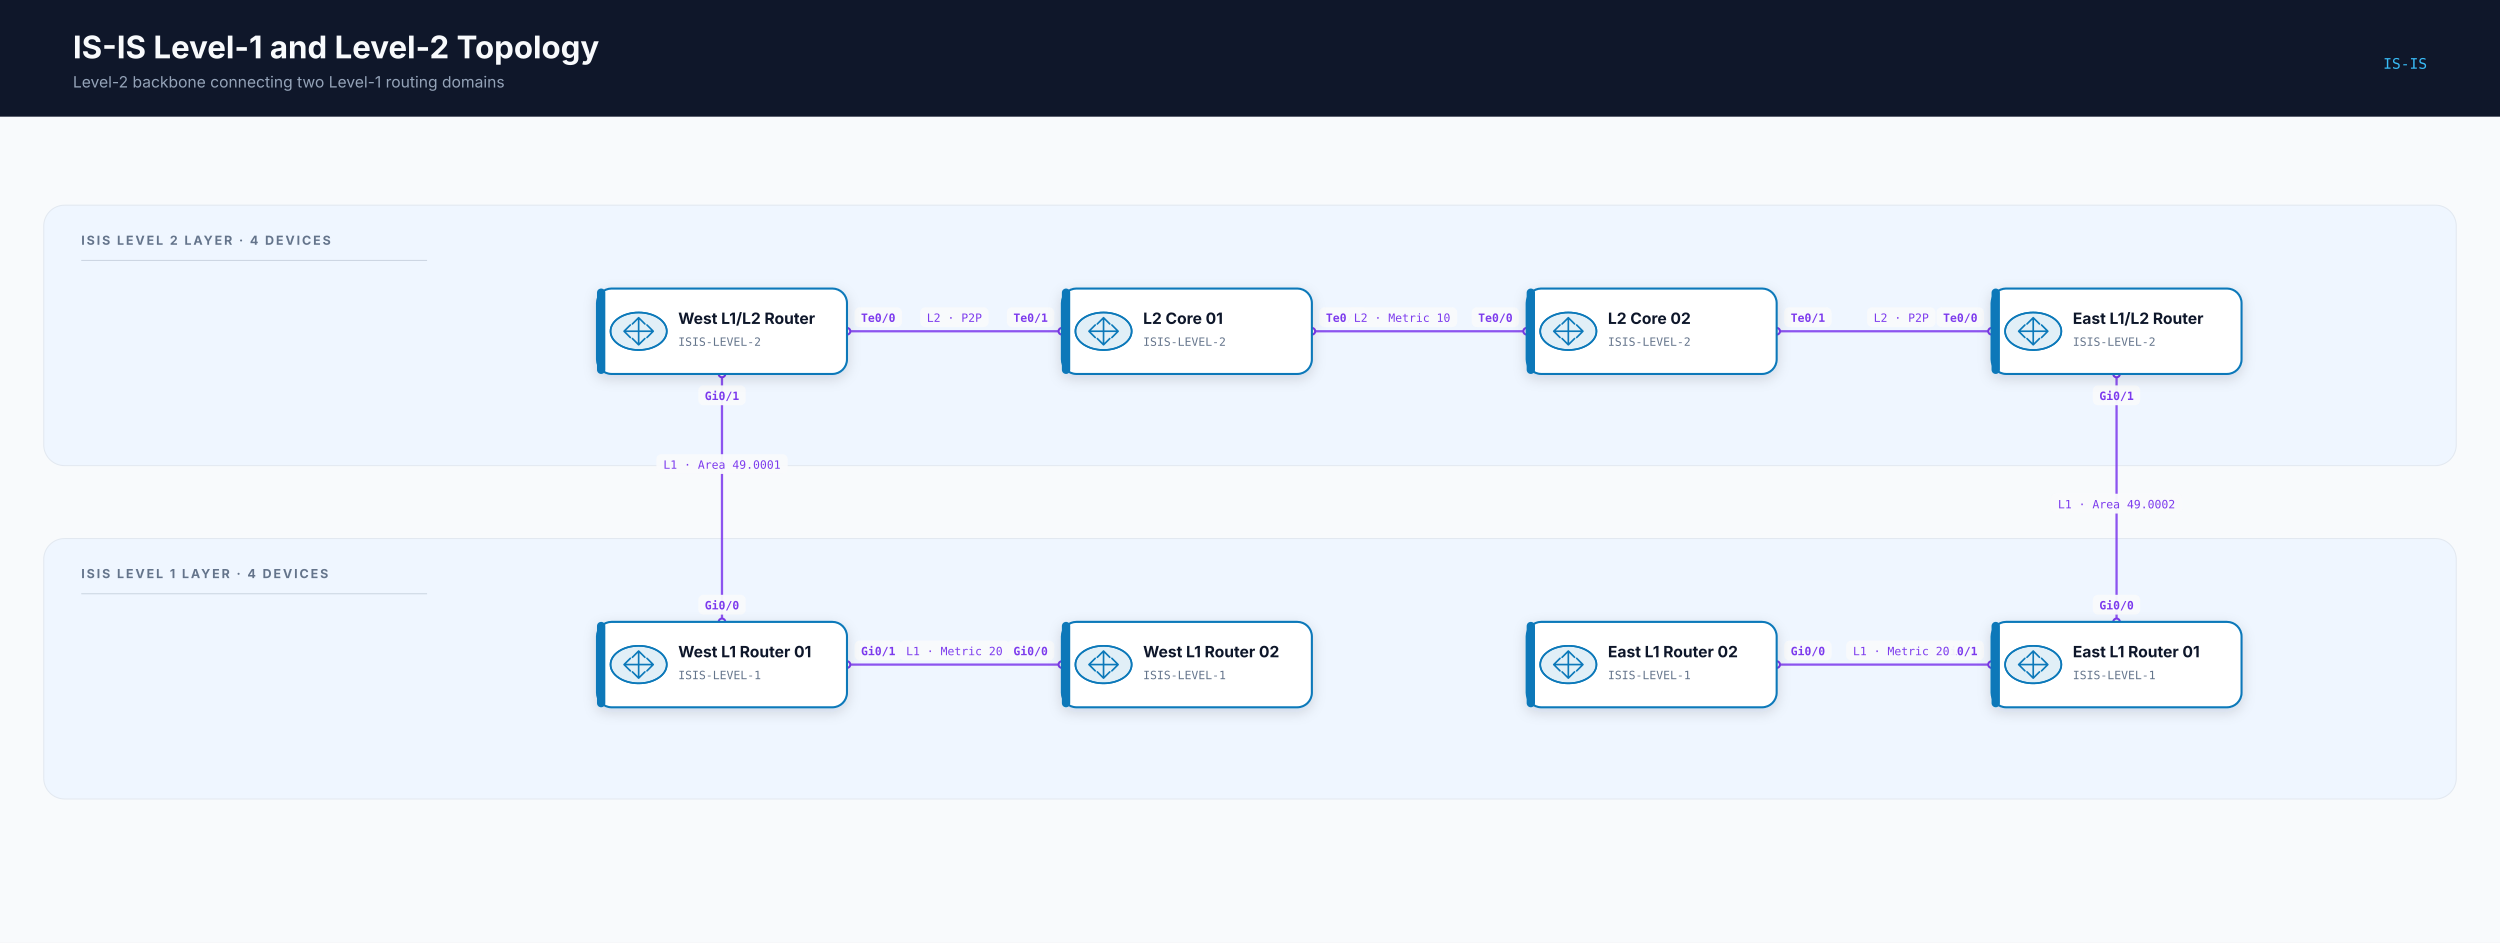
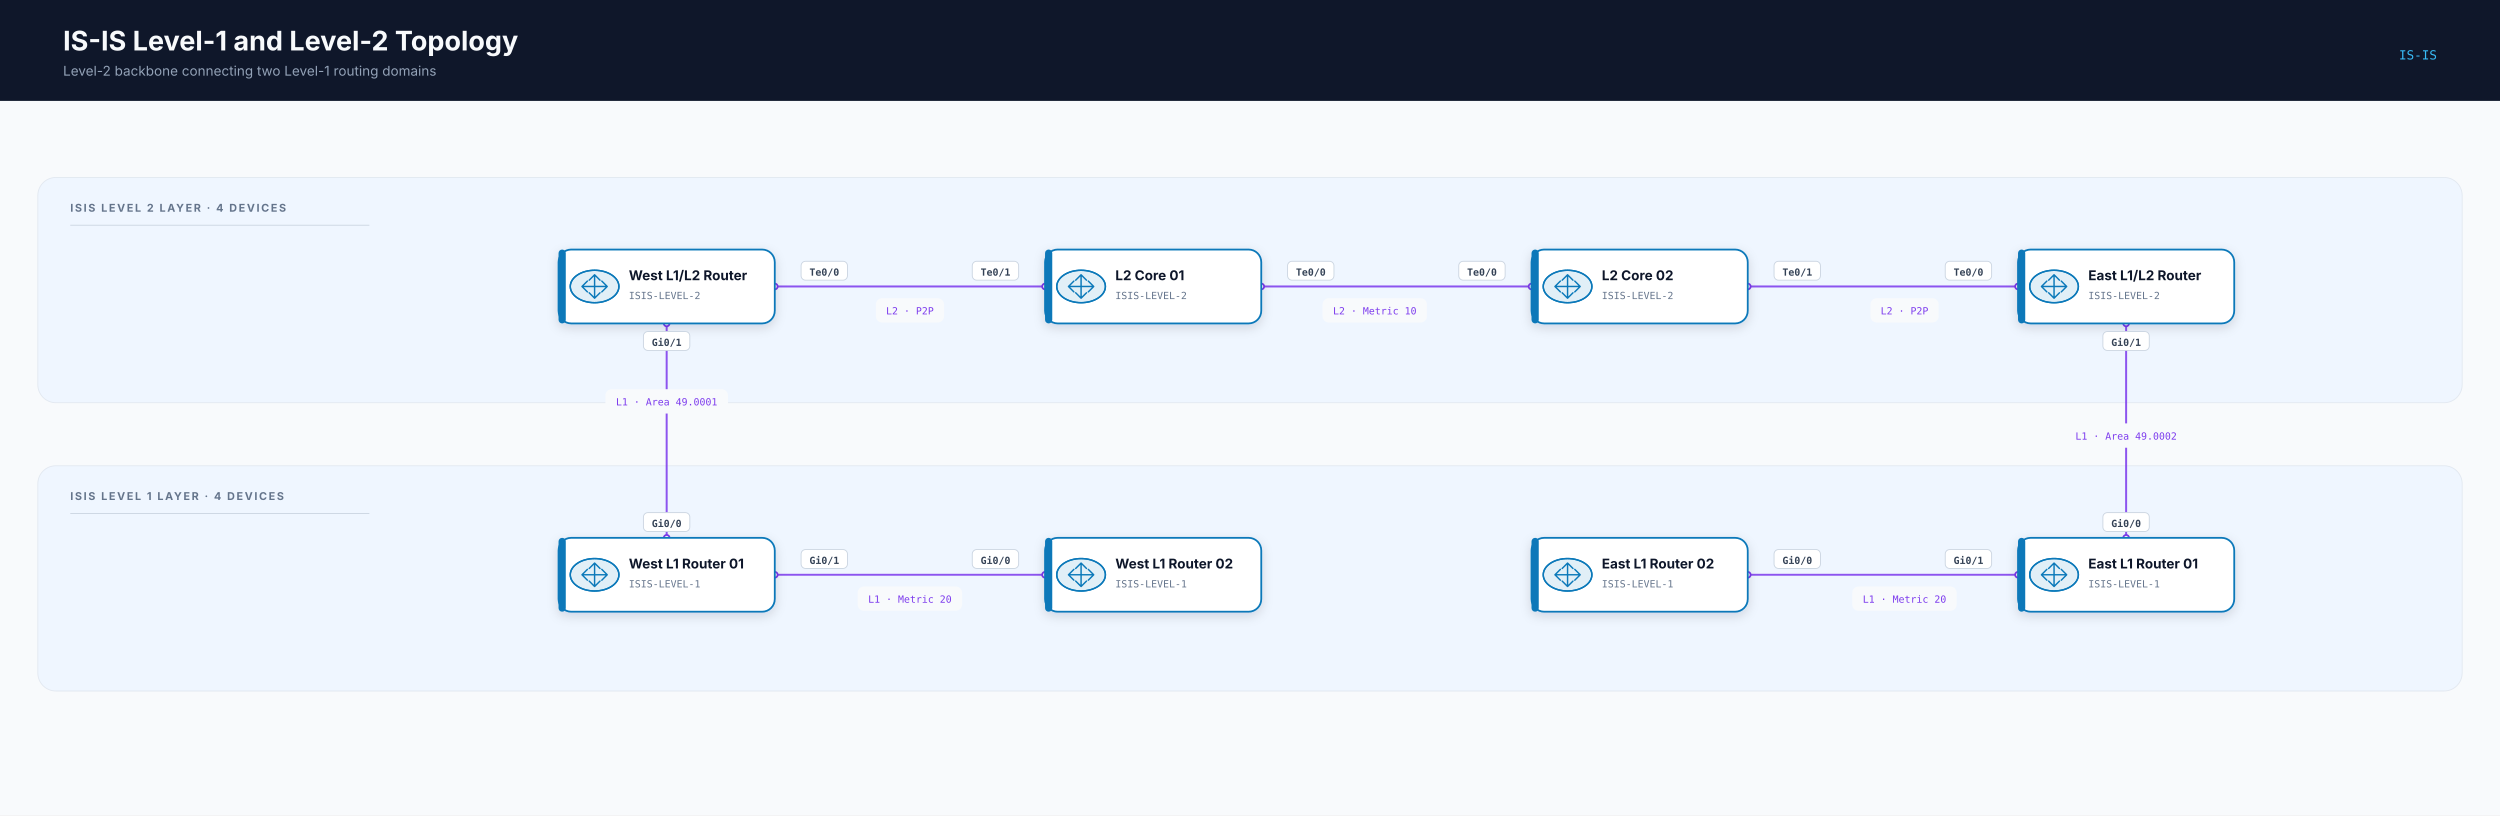
- <svg xmlns="http://www.w3.org/2000/svg" width="2400" height="905" viewBox="0 0 2400 905" role="img">
+ <svg xmlns="http://www.w3.org/2000/svg" class="theme-light" width="2775" height="905" viewBox="0 0 2775 905" role="img" shape-rendering="geometricPrecision">
  <defs>
    <filter id="shadow" x="-20%" y="-20%" width="140%" height="150%">
      <feDropShadow dx="0" dy="4" stdDeviation="6" flood-color="#0f172a" flood-opacity=".14" />
    </filter>
  </defs>
  <rect width="100%" height="100%" fill="#f8fafc" />
-   <rect x="0" y="0" width="2400" height="112" fill="#0f172a" />
+   <rect x="0" y="0" width="2775" height="112" fill="#0f172a" />
  <text x="70" y="56" fill="#f8fafc" font-family="Inter,Segoe UI,sans-serif" font-size="30" font-weight="700">IS-IS Level-1 and Level-2 Topology</text>
  <text x="70" y="84" fill="#94a3b8" font-family="Inter,Segoe UI,sans-serif" font-size="15">Level-2 backbone connecting two Level-1 routing domains</text>
-   <text x="2330" y="66" text-anchor="end" fill="#38bdf8" font-family="ui-monospace,SFMono-Regular,monospace" font-size="14">IS-IS</text>
-   <rect x="42" y="197.0" width="2316.0" height="250.0" rx="20" fill="#eff6ff" stroke="#e2e8f0" />
-   <rect x="42" y="517.0" width="2316.0" height="250.0" rx="20" fill="#eff6ff" stroke="#e2e8f0" />
+   <text x="2705" y="66" text-anchor="end" fill="#38bdf8" font-family="ui-monospace,SFMono-Regular,monospace" font-size="14">IS-IS</text>
+   <rect x="42" y="197.0" width="2691.0" height="250.0" rx="20" fill="#eff6ff" stroke="#e2e8f0" />
+   <rect x="42" y="517.0" width="2691.0" height="250.0" rx="20" fill="#eff6ff" stroke="#e2e8f0" />
  <g id="row-headings">
    <g class="row-heading row-heading-isis-level-2">
      <path d="M78 250.0 H410" stroke="#cbd5e1" stroke-width="1" />
      <text x="78" y="235.0" fill="#64748b" font-family="Inter,Segoe UI,sans-serif" font-size="12" font-weight="700" letter-spacing="1.8">ISIS LEVEL 2 LAYER · 4 DEVICES</text>
    </g>
    <g class="row-heading row-heading-isis-level-1">
      <path d="M78 570.0 H410" stroke="#cbd5e1" stroke-width="1" />
      <text x="78" y="555.0" fill="#64748b" font-family="Inter,Segoe UI,sans-serif" font-size="12" font-weight="700" letter-spacing="1.8">ISIS LEVEL 1 LAYER · 4 DEVICES</text>
    </g>
  </g>
  <g id="links">
-     <path id="link-1" d="M 1259.4 318.0 H 1304.8 L 1420.2 318.0 H 1465.6" fill="none" stroke="#7c3aed" stroke-width="2.2" stroke-linecap="round" stroke-linejoin="round" opacity=".86" />
-     <circle cx="1259.4" cy="318.0" r="3.2" fill="#ffffff" stroke="#7c3aed" stroke-width="2" />
-     <circle cx="1465.6" cy="318.0" r="3.2" fill="#ffffff" stroke="#7c3aed" stroke-width="2" />
-     <rect x="1266.6" y="295.0" width="45.5" height="19" rx="5" fill="#f8fafc" fill-opacity=".96" />
-     <text x="1289.4" y="309.0" text-anchor="middle" fill="#7c3aed" font-family="ui-monospace,SFMono-Regular,monospace" font-size="11" font-weight="650">Te0/0</text>
-     <rect x="1412.8" y="295.0" width="45.5" height="19" rx="5" fill="#f8fafc" fill-opacity=".96" />
-     <text x="1435.6" y="309.0" text-anchor="middle" fill="#7c3aed" font-family="ui-monospace,SFMono-Regular,monospace" font-size="11" font-weight="650">Te0/0</text>
-     <rect x="1293.0" y="295.0" width="105.9" height="19" rx="5" fill="#f8fafc" fill-opacity=".96" />
-     <text x="1346.0" y="309.0" text-anchor="middle" fill="#7c3aed" font-family="ui-monospace,SFMono-Regular,monospace" font-size="11" font-weight="500">L2 · Metric 10</text>
-     <path id="link-2" d="M 1019.4 318.0 H 974.0 L 858.5 318.0 H 813.1" fill="none" stroke="#7c3aed" stroke-width="2.2" stroke-linecap="round" stroke-linejoin="round" opacity=".86" />
-     <circle cx="1019.4" cy="318.0" r="3.2" fill="#ffffff" stroke="#7c3aed" stroke-width="2" />
-     <circle cx="813.1" cy="318.0" r="3.2" fill="#ffffff" stroke="#7c3aed" stroke-width="2" />
-     <rect x="966.6" y="295.0" width="45.5" height="19" rx="5" fill="#f8fafc" fill-opacity=".96" />
-     <text x="989.4" y="309.0" text-anchor="middle" fill="#7c3aed" font-family="ui-monospace,SFMono-Regular,monospace" font-size="11" font-weight="650">Te0/1</text>
-     <rect x="820.4" y="295.0" width="45.5" height="19" rx="5" fill="#f8fafc" fill-opacity=".96" />
-     <text x="843.1" y="309.0" text-anchor="middle" fill="#7c3aed" font-family="ui-monospace,SFMono-Regular,monospace" font-size="11" font-weight="650">Te0/0</text>
-     <rect x="883.4" y="295.0" width="65.7" height="19" rx="5" fill="#f8fafc" fill-opacity=".96" />
-     <text x="916.2" y="309.0" text-anchor="middle" fill="#7c3aed" font-family="ui-monospace,SFMono-Regular,monospace" font-size="11" font-weight="500">L2 · P2P</text>
-     <path id="link-3" d="M 1705.6 318.0 H 1751.0 L 1866.5 318.0 H 1911.9" fill="none" stroke="#7c3aed" stroke-width="2.2" stroke-linecap="round" stroke-linejoin="round" opacity=".86" />
-     <circle cx="1705.6" cy="318.0" r="3.2" fill="#ffffff" stroke="#7c3aed" stroke-width="2" />
-     <circle cx="1911.9" cy="318.0" r="3.2" fill="#ffffff" stroke="#7c3aed" stroke-width="2" />
-     <rect x="1712.8" y="295.0" width="45.5" height="19" rx="5" fill="#f8fafc" fill-opacity=".96" />
-     <text x="1735.6" y="309.0" text-anchor="middle" fill="#7c3aed" font-family="ui-monospace,SFMono-Regular,monospace" font-size="11" font-weight="650">Te0/1</text>
-     <rect x="1859.1" y="295.0" width="45.5" height="19" rx="5" fill="#f8fafc" fill-opacity=".96" />
-     <text x="1881.9" y="309.0" text-anchor="middle" fill="#7c3aed" font-family="ui-monospace,SFMono-Regular,monospace" font-size="11" font-weight="650">Te0/0</text>
-     <rect x="1792.4" y="295.0" width="65.7" height="19" rx="5" fill="#f8fafc" fill-opacity=".96" />
-     <text x="1825.2" y="309.0" text-anchor="middle" fill="#7c3aed" font-family="ui-monospace,SFMono-Regular,monospace" font-size="11" font-weight="500">L2 · P2P</text>
-     <path id="link-4" d="M 693.1 359.0 V 411.4 L 693.1 544.6 V 597.0" fill="none" stroke="#7c3aed" stroke-width="2.2" stroke-linecap="round" stroke-linejoin="round" opacity=".86" />
-     <circle cx="693.1" cy="359.0" r="3.2" fill="#ffffff" stroke="#7c3aed" stroke-width="2" />
-     <circle cx="693.1" cy="597.0" r="3.2" fill="#ffffff" stroke="#7c3aed" stroke-width="2" />
-     <rect x="670.4" y="370.0" width="45.5" height="19" rx="5" fill="#f8fafc" fill-opacity=".96" />
-     <text x="693.1" y="384.0" text-anchor="middle" fill="#7c3aed" font-family="ui-monospace,SFMono-Regular,monospace" font-size="11" font-weight="650">Gi0/1</text>
-     <rect x="670.4" y="571.0" width="45.5" height="19" rx="5" fill="#f8fafc" fill-opacity=".96" />
-     <text x="693.1" y="585.0" text-anchor="middle" fill="#7c3aed" font-family="ui-monospace,SFMono-Regular,monospace" font-size="11" font-weight="650">Gi0/0</text>
-     <rect x="630.1" y="436.0" width="126.1" height="19" rx="5" fill="#f8fafc" fill-opacity=".96" />
-     <text x="693.1" y="450.0" text-anchor="middle" fill="#7c3aed" font-family="ui-monospace,SFMono-Regular,monospace" font-size="11" font-weight="500">L1 · Area 49.0001</text>
-     <path id="link-5" d="M 813.1 638.0 H 858.5 L 974.0 638.0 H 1019.4" fill="none" stroke="#7c3aed" stroke-width="2.2" stroke-linecap="round" stroke-linejoin="round" opacity=".86" />
-     <circle cx="813.1" cy="638.0" r="3.2" fill="#ffffff" stroke="#7c3aed" stroke-width="2" />
-     <circle cx="1019.4" cy="638.0" r="3.2" fill="#ffffff" stroke="#7c3aed" stroke-width="2" />
-     <rect x="820.4" y="615.0" width="45.5" height="19" rx="5" fill="#f8fafc" fill-opacity=".96" />
-     <text x="843.1" y="629.0" text-anchor="middle" fill="#7c3aed" font-family="ui-monospace,SFMono-Regular,monospace" font-size="11" font-weight="650">Gi0/1</text>
-     <rect x="966.6" y="615.0" width="45.5" height="19" rx="5" fill="#f8fafc" fill-opacity=".96" />
-     <text x="989.4" y="629.0" text-anchor="middle" fill="#7c3aed" font-family="ui-monospace,SFMono-Regular,monospace" font-size="11" font-weight="650">Gi0/0</text>
-     <rect x="863.3" y="615.0" width="105.9" height="19" rx="5" fill="#f8fafc" fill-opacity=".96" />
-     <text x="916.2" y="629.0" text-anchor="middle" fill="#7c3aed" font-family="ui-monospace,SFMono-Regular,monospace" font-size="11" font-weight="500">L1 · Metric 20</text>
-     <path id="link-6" d="M 2031.9 359.0 V 411.4 L 2031.9 544.6 V 597.0" fill="none" stroke="#7c3aed" stroke-width="2.2" stroke-linecap="round" stroke-linejoin="round" opacity=".86" />
-     <circle cx="2031.9" cy="359.0" r="3.2" fill="#ffffff" stroke="#7c3aed" stroke-width="2" />
-     <circle cx="2031.9" cy="597.0" r="3.2" fill="#ffffff" stroke="#7c3aed" stroke-width="2" />
-     <rect x="2009.1" y="370.0" width="45.5" height="19" rx="5" fill="#f8fafc" fill-opacity=".96" />
-     <text x="2031.9" y="384.0" text-anchor="middle" fill="#7c3aed" font-family="ui-monospace,SFMono-Regular,monospace" font-size="11" font-weight="650">Gi0/1</text>
-     <rect x="2009.1" y="571.0" width="45.5" height="19" rx="5" fill="#f8fafc" fill-opacity=".96" />
-     <text x="2031.9" y="585.0" text-anchor="middle" fill="#7c3aed" font-family="ui-monospace,SFMono-Regular,monospace" font-size="11" font-weight="650">Gi0/0</text>
-     <rect x="1968.8" y="474.0" width="126.1" height="19" rx="5" fill="#f8fafc" fill-opacity=".96" />
-     <text x="2031.9" y="488.0" text-anchor="middle" fill="#7c3aed" font-family="ui-monospace,SFMono-Regular,monospace" font-size="11" font-weight="500">L1 · Area 49.0002</text>
-     <path id="link-7" d="M 1911.9 638.0 H 1866.5 L 1751.0 638.0 H 1705.6" fill="none" stroke="#7c3aed" stroke-width="2.2" stroke-linecap="round" stroke-linejoin="round" opacity=".86" />
-     <circle cx="1911.9" cy="638.0" r="3.2" fill="#ffffff" stroke="#7c3aed" stroke-width="2" />
-     <circle cx="1705.6" cy="638.0" r="3.2" fill="#ffffff" stroke="#7c3aed" stroke-width="2" />
-     <rect x="1859.1" y="615.0" width="45.5" height="19" rx="5" fill="#f8fafc" fill-opacity=".96" />
-     <text x="1881.9" y="629.0" text-anchor="middle" fill="#7c3aed" font-family="ui-monospace,SFMono-Regular,monospace" font-size="11" font-weight="650">Gi0/1</text>
-     <rect x="1712.8" y="615.0" width="45.5" height="19" rx="5" fill="#f8fafc" fill-opacity=".96" />
-     <text x="1735.6" y="629.0" text-anchor="middle" fill="#7c3aed" font-family="ui-monospace,SFMono-Regular,monospace" font-size="11" font-weight="650">Gi0/0</text>
-     <rect x="1772.3" y="615.0" width="105.9" height="19" rx="5" fill="#f8fafc" fill-opacity=".96" />
-     <text x="1825.2" y="629.0" text-anchor="middle" fill="#7c3aed" font-family="ui-monospace,SFMono-Regular,monospace" font-size="11" font-weight="500">L1 · Metric 20</text>
+     <g id="link-1" data-netdiag-kind="link">
+       <path d="M 1400.0 318.0 H 1454.0 L 1646.0 318.0 H 1700.0" fill="none" stroke="#7c3aed" stroke-width="2.2" stroke-linecap="round" stroke-linejoin="round" opacity=".86" />
+       <circle cx="1400.0" cy="318.0" r="3.2" fill="#ffffff" stroke="#7c3aed" stroke-width="2" />
+       <circle cx="1700.0" cy="318.0" r="3.2" fill="#ffffff" stroke="#7c3aed" stroke-width="2" />
+     </g>
+     <g id="link-2" data-netdiag-kind="link">
+       <path d="M 1160.0 318.0 H 1106.0 L 914.0 318.0 H 860.0" fill="none" stroke="#7c3aed" stroke-width="2.2" stroke-linecap="round" stroke-linejoin="round" opacity=".86" />
+       <circle cx="1160.0" cy="318.0" r="3.2" fill="#ffffff" stroke="#7c3aed" stroke-width="2" />
+       <circle cx="860.0" cy="318.0" r="3.2" fill="#ffffff" stroke="#7c3aed" stroke-width="2" />
+     </g>
+     <g id="link-3" data-netdiag-kind="link">
+       <path d="M 1940.0 318.0 H 1994.0 L 2186.0 318.0 H 2240.0" fill="none" stroke="#7c3aed" stroke-width="2.2" stroke-linecap="round" stroke-linejoin="round" opacity=".86" />
+       <circle cx="1940.0" cy="318.0" r="3.2" fill="#ffffff" stroke="#7c3aed" stroke-width="2" />
+       <circle cx="2240.0" cy="318.0" r="3.2" fill="#ffffff" stroke="#7c3aed" stroke-width="2" />
+     </g>
+     <g id="link-4" data-netdiag-kind="link">
+       <path d="M 740.0 359.0 V 411.4 L 740.0 544.6 V 597.0" fill="none" stroke="#7c3aed" stroke-width="2.2" stroke-linecap="round" stroke-linejoin="round" opacity=".86" />
+       <circle cx="740.0" cy="359.0" r="3.2" fill="#ffffff" stroke="#7c3aed" stroke-width="2" />
+       <circle cx="740.0" cy="597.0" r="3.2" fill="#ffffff" stroke="#7c3aed" stroke-width="2" />
+     </g>
+     <g id="link-5" data-netdiag-kind="link">
+       <path d="M 860.0 638.0 H 914.0 L 1106.0 638.0 H 1160.0" fill="none" stroke="#7c3aed" stroke-width="2.2" stroke-linecap="round" stroke-linejoin="round" opacity=".86" />
+       <circle cx="860.0" cy="638.0" r="3.2" fill="#ffffff" stroke="#7c3aed" stroke-width="2" />
+       <circle cx="1160.0" cy="638.0" r="3.2" fill="#ffffff" stroke="#7c3aed" stroke-width="2" />
+     </g>
+     <g id="link-6" data-netdiag-kind="link">
+       <path d="M 2360.0 359.0 V 411.4 L 2360.0 544.6 V 597.0" fill="none" stroke="#7c3aed" stroke-width="2.2" stroke-linecap="round" stroke-linejoin="round" opacity=".86" />
+       <circle cx="2360.0" cy="359.0" r="3.2" fill="#ffffff" stroke="#7c3aed" stroke-width="2" />
+       <circle cx="2360.0" cy="597.0" r="3.2" fill="#ffffff" stroke="#7c3aed" stroke-width="2" />
+     </g>
+     <g id="link-7" data-netdiag-kind="link">
+       <path d="M 2240.0 638.0 H 2186.0 L 1994.0 638.0 H 1940.0" fill="none" stroke="#7c3aed" stroke-width="2.2" stroke-linecap="round" stroke-linejoin="round" opacity=".86" />
+       <circle cx="2240.0" cy="638.0" r="3.2" fill="#ffffff" stroke="#7c3aed" stroke-width="2" />
+       <circle cx="1940.0" cy="638.0" r="3.2" fill="#ffffff" stroke="#7c3aed" stroke-width="2" />
+     </g>
  </g>
  <g id="nodes">
-     <g id="east-l1-r1" filter="url(#shadow)">
-       <rect x="1911.9" y="597.0" width="240.0" height="82.0" rx="14" fill="#ffffff" stroke="#0878b9" stroke-width="2" />
-       <rect x="1911.9" y="597.0" width="8" height="82.0" rx="4" fill="#0878b9" />
-       <g class="device-icon device-icon-router" transform="translate(1951.9 638.0)" stroke="#0878b9" fill="none" stroke-width="1.6" stroke-linecap="round" stroke-linejoin="round">
-         <ellipse cx="0" cy="0" rx="27" ry="18" fill="#0878b9" fill-opacity=".12" />
-         <ellipse cx="0" cy="0" rx="27" ry="18" />
-         <path d="M-14 0h28M8-6l6 6-6 6M14 0H-14M-8-6l-6 6 6 6" />
-         <path d="M0-13v26M-6-7l6-6 6 6M-6 7l6 6 6-6" />
-       </g>
-       <text x="1989.9" y="631.0" fill="#0f172a" font-family="Inter,Segoe UI,sans-serif" font-size="15" font-weight="700">East L1 Router 01</text>
-       <text x="1989.9" y="652.0" fill="#64748b" font-family="ui-monospace,SFMono-Regular,monospace" font-size="11">ISIS-LEVEL-1</text>
-     </g>
-     <g id="east-l1-r2" filter="url(#shadow)">
-       <rect x="1465.6" y="597.0" width="240.0" height="82.0" rx="14" fill="#ffffff" stroke="#0878b9" stroke-width="2" />
-       <rect x="1465.6" y="597.0" width="8" height="82.0" rx="4" fill="#0878b9" />
-       <g class="device-icon device-icon-router" transform="translate(1505.6 638.0)" stroke="#0878b9" fill="none" stroke-width="1.6" stroke-linecap="round" stroke-linejoin="round">
-         <ellipse cx="0" cy="0" rx="27" ry="18" fill="#0878b9" fill-opacity=".12" />
-         <ellipse cx="0" cy="0" rx="27" ry="18" />
-         <path d="M-14 0h28M8-6l6 6-6 6M14 0H-14M-8-6l-6 6 6 6" />
-         <path d="M0-13v26M-6-7l6-6 6 6M-6 7l6 6 6-6" />
-       </g>
-       <text x="1543.6" y="631.0" fill="#0f172a" font-family="Inter,Segoe UI,sans-serif" font-size="15" font-weight="700">East L1 Router 02</text>
-       <text x="1543.6" y="652.0" fill="#64748b" font-family="ui-monospace,SFMono-Regular,monospace" font-size="11">ISIS-LEVEL-1</text>
-     </g>
-     <g id="l1l2-east" filter="url(#shadow)">
-       <rect x="1911.9" y="277.0" width="240.0" height="82.0" rx="14" fill="#ffffff" stroke="#0878b9" stroke-width="2" />
-       <rect x="1911.9" y="277.0" width="8" height="82.0" rx="4" fill="#0878b9" />
-       <g class="device-icon device-icon-router" transform="translate(1951.9 318.0)" stroke="#0878b9" fill="none" stroke-width="1.6" stroke-linecap="round" stroke-linejoin="round">
-         <ellipse cx="0" cy="0" rx="27" ry="18" fill="#0878b9" fill-opacity=".12" />
-         <ellipse cx="0" cy="0" rx="27" ry="18" />
-         <path d="M-14 0h28M8-6l6 6-6 6M14 0H-14M-8-6l-6 6 6 6" />
-         <path d="M0-13v26M-6-7l6-6 6 6M-6 7l6 6 6-6" />
-       </g>
-       <text x="1989.9" y="311.0" fill="#0f172a" font-family="Inter,Segoe UI,sans-serif" font-size="15" font-weight="700">East L1/L2 Router</text>
-       <text x="1989.9" y="332.0" fill="#64748b" font-family="ui-monospace,SFMono-Regular,monospace" font-size="11">ISIS-LEVEL-2</text>
-     </g>
-     <g id="l1l2-west" filter="url(#shadow)">
-       <rect x="573.1" y="277.0" width="240.0" height="82.0" rx="14" fill="#ffffff" stroke="#0878b9" stroke-width="2" />
-       <rect x="573.1" y="277.0" width="8" height="82.0" rx="4" fill="#0878b9" />
-       <g class="device-icon device-icon-router" transform="translate(613.1 318.0)" stroke="#0878b9" fill="none" stroke-width="1.6" stroke-linecap="round" stroke-linejoin="round">
-         <ellipse cx="0" cy="0" rx="27" ry="18" fill="#0878b9" fill-opacity=".12" />
-         <ellipse cx="0" cy="0" rx="27" ry="18" />
-         <path d="M-14 0h28M8-6l6 6-6 6M14 0H-14M-8-6l-6 6 6 6" />
-         <path d="M0-13v26M-6-7l6-6 6 6M-6 7l6 6 6-6" />
-       </g>
-       <text x="651.1" y="311.0" fill="#0f172a" font-family="Inter,Segoe UI,sans-serif" font-size="15" font-weight="700">West L1/L2 Router</text>
-       <text x="651.1" y="332.0" fill="#64748b" font-family="ui-monospace,SFMono-Regular,monospace" font-size="11">ISIS-LEVEL-2</text>
-     </g>
-     <g id="l2-core-01" filter="url(#shadow)">
-       <rect x="1019.4" y="277.0" width="240.0" height="82.0" rx="14" fill="#ffffff" stroke="#0878b9" stroke-width="2" />
-       <rect x="1019.4" y="277.0" width="8" height="82.0" rx="4" fill="#0878b9" />
-       <g class="device-icon device-icon-router" transform="translate(1059.4 318.0)" stroke="#0878b9" fill="none" stroke-width="1.6" stroke-linecap="round" stroke-linejoin="round">
-         <ellipse cx="0" cy="0" rx="27" ry="18" fill="#0878b9" fill-opacity=".12" />
-         <ellipse cx="0" cy="0" rx="27" ry="18" />
-         <path d="M-14 0h28M8-6l6 6-6 6M14 0H-14M-8-6l-6 6 6 6" />
-         <path d="M0-13v26M-6-7l6-6 6 6M-6 7l6 6 6-6" />
-       </g>
-       <text x="1097.4" y="311.0" fill="#0f172a" font-family="Inter,Segoe UI,sans-serif" font-size="15" font-weight="700">L2 Core 01</text>
-       <text x="1097.4" y="332.0" fill="#64748b" font-family="ui-monospace,SFMono-Regular,monospace" font-size="11">ISIS-LEVEL-2</text>
-     </g>
-     <g id="l2-core-02" filter="url(#shadow)">
-       <rect x="1465.6" y="277.0" width="240.0" height="82.0" rx="14" fill="#ffffff" stroke="#0878b9" stroke-width="2" />
-       <rect x="1465.6" y="277.0" width="8" height="82.0" rx="4" fill="#0878b9" />
-       <g class="device-icon device-icon-router" transform="translate(1505.6 318.0)" stroke="#0878b9" fill="none" stroke-width="1.6" stroke-linecap="round" stroke-linejoin="round">
-         <ellipse cx="0" cy="0" rx="27" ry="18" fill="#0878b9" fill-opacity=".12" />
-         <ellipse cx="0" cy="0" rx="27" ry="18" />
-         <path d="M-14 0h28M8-6l6 6-6 6M14 0H-14M-8-6l-6 6 6 6" />
-         <path d="M0-13v26M-6-7l6-6 6 6M-6 7l6 6 6-6" />
-       </g>
-       <text x="1543.6" y="311.0" fill="#0f172a" font-family="Inter,Segoe UI,sans-serif" font-size="15" font-weight="700">L2 Core 02</text>
-       <text x="1543.6" y="332.0" fill="#64748b" font-family="ui-monospace,SFMono-Regular,monospace" font-size="11">ISIS-LEVEL-2</text>
-     </g>
-     <g id="west-l1-r1" filter="url(#shadow)">
-       <rect x="573.1" y="597.0" width="240.0" height="82.0" rx="14" fill="#ffffff" stroke="#0878b9" stroke-width="2" />
-       <rect x="573.1" y="597.0" width="8" height="82.0" rx="4" fill="#0878b9" />
-       <g class="device-icon device-icon-router" transform="translate(613.1 638.0)" stroke="#0878b9" fill="none" stroke-width="1.6" stroke-linecap="round" stroke-linejoin="round">
-         <ellipse cx="0" cy="0" rx="27" ry="18" fill="#0878b9" fill-opacity=".12" />
-         <ellipse cx="0" cy="0" rx="27" ry="18" />
-         <path d="M-14 0h28M8-6l6 6-6 6M14 0H-14M-8-6l-6 6 6 6" />
-         <path d="M0-13v26M-6-7l6-6 6 6M-6 7l6 6 6-6" />
-       </g>
-       <text x="651.1" y="631.0" fill="#0f172a" font-family="Inter,Segoe UI,sans-serif" font-size="15" font-weight="700">West L1 Router 01</text>
-       <text x="651.1" y="652.0" fill="#64748b" font-family="ui-monospace,SFMono-Regular,monospace" font-size="11">ISIS-LEVEL-1</text>
-     </g>
-     <g id="west-l1-r2" filter="url(#shadow)">
-       <rect x="1019.4" y="597.0" width="240.0" height="82.0" rx="14" fill="#ffffff" stroke="#0878b9" stroke-width="2" />
-       <rect x="1019.4" y="597.0" width="8" height="82.0" rx="4" fill="#0878b9" />
-       <g class="device-icon device-icon-router" transform="translate(1059.4 638.0)" stroke="#0878b9" fill="none" stroke-width="1.6" stroke-linecap="round" stroke-linejoin="round">
-         <ellipse cx="0" cy="0" rx="27" ry="18" fill="#0878b9" fill-opacity=".12" />
-         <ellipse cx="0" cy="0" rx="27" ry="18" />
-         <path d="M-14 0h28M8-6l6 6-6 6M14 0H-14M-8-6l-6 6 6 6" />
-         <path d="M0-13v26M-6-7l6-6 6 6M-6 7l6 6 6-6" />
-       </g>
-       <text x="1097.4" y="631.0" fill="#0f172a" font-family="Inter,Segoe UI,sans-serif" font-size="15" font-weight="700">West L1 Router 02</text>
-       <text x="1097.4" y="652.0" fill="#64748b" font-family="ui-monospace,SFMono-Regular,monospace" font-size="11">ISIS-LEVEL-1</text>
+     <g id="east-l1-r1" data-netdiag-kind="node" filter="url(#shadow)">
+       <rect x="2240.0" y="597.0" width="240.0" height="82.0" rx="14" fill="#ffffff" stroke="#0878b9" stroke-width="2" />
+       <rect x="2240.0" y="597.0" width="8" height="82.0" rx="4" fill="#0878b9" />
+       <g class="device-icon device-icon-router" transform="translate(2280.0 638.0)" stroke="#0878b9" fill="none" stroke-width="1.6" stroke-linecap="round" stroke-linejoin="round">
+         <ellipse cx="0" cy="0" rx="27" ry="18" fill="#0878b9" fill-opacity=".12" />
+         <ellipse cx="0" cy="0" rx="27" ry="18" />
+         <path d="M-14 0h28M8-6l6 6-6 6M14 0H-14M-8-6l-6 6 6 6" />
+         <path d="M0-13v26M-6-7l6-6 6 6M-6 7l6 6 6-6" />
+       </g>
+       <text class="node-title" x="2318.0" y="631.0" fill="#0f172a" font-family="Inter,Segoe UI,Arial,sans-serif" font-size="15" font-weight="700">East L1 Router 01</text>
+       <text x="2318.0" y="652.0" fill="#64748b" font-family="ui-monospace,SFMono-Regular,monospace" font-size="11">ISIS-LEVEL-1</text>
+     </g>
+     <g id="east-l1-r2" data-netdiag-kind="node" filter="url(#shadow)">
+       <rect x="1700.0" y="597.0" width="240.0" height="82.0" rx="14" fill="#ffffff" stroke="#0878b9" stroke-width="2" />
+       <rect x="1700.0" y="597.0" width="8" height="82.0" rx="4" fill="#0878b9" />
+       <g class="device-icon device-icon-router" transform="translate(1740.0 638.0)" stroke="#0878b9" fill="none" stroke-width="1.6" stroke-linecap="round" stroke-linejoin="round">
+         <ellipse cx="0" cy="0" rx="27" ry="18" fill="#0878b9" fill-opacity=".12" />
+         <ellipse cx="0" cy="0" rx="27" ry="18" />
+         <path d="M-14 0h28M8-6l6 6-6 6M14 0H-14M-8-6l-6 6 6 6" />
+         <path d="M0-13v26M-6-7l6-6 6 6M-6 7l6 6 6-6" />
+       </g>
+       <text class="node-title" x="1778.0" y="631.0" fill="#0f172a" font-family="Inter,Segoe UI,Arial,sans-serif" font-size="15" font-weight="700">East L1 Router 02</text>
+       <text x="1778.0" y="652.0" fill="#64748b" font-family="ui-monospace,SFMono-Regular,monospace" font-size="11">ISIS-LEVEL-1</text>
+     </g>
+     <g id="l1l2-east" data-netdiag-kind="node" filter="url(#shadow)">
+       <rect x="2240.0" y="277.0" width="240.0" height="82.0" rx="14" fill="#ffffff" stroke="#0878b9" stroke-width="2" />
+       <rect x="2240.0" y="277.0" width="8" height="82.0" rx="4" fill="#0878b9" />
+       <g class="device-icon device-icon-router" transform="translate(2280.0 318.0)" stroke="#0878b9" fill="none" stroke-width="1.6" stroke-linecap="round" stroke-linejoin="round">
+         <ellipse cx="0" cy="0" rx="27" ry="18" fill="#0878b9" fill-opacity=".12" />
+         <ellipse cx="0" cy="0" rx="27" ry="18" />
+         <path d="M-14 0h28M8-6l6 6-6 6M14 0H-14M-8-6l-6 6 6 6" />
+         <path d="M0-13v26M-6-7l6-6 6 6M-6 7l6 6 6-6" />
+       </g>
+       <text class="node-title" x="2318.0" y="311.0" fill="#0f172a" font-family="Inter,Segoe UI,Arial,sans-serif" font-size="15" font-weight="700">East L1/L2 Router</text>
+       <text x="2318.0" y="332.0" fill="#64748b" font-family="ui-monospace,SFMono-Regular,monospace" font-size="11">ISIS-LEVEL-2</text>
+     </g>
+     <g id="l1l2-west" data-netdiag-kind="node" filter="url(#shadow)">
+       <rect x="620.0" y="277.0" width="240.0" height="82.0" rx="14" fill="#ffffff" stroke="#0878b9" stroke-width="2" />
+       <rect x="620.0" y="277.0" width="8" height="82.0" rx="4" fill="#0878b9" />
+       <g class="device-icon device-icon-router" transform="translate(660.0 318.0)" stroke="#0878b9" fill="none" stroke-width="1.6" stroke-linecap="round" stroke-linejoin="round">
+         <ellipse cx="0" cy="0" rx="27" ry="18" fill="#0878b9" fill-opacity=".12" />
+         <ellipse cx="0" cy="0" rx="27" ry="18" />
+         <path d="M-14 0h28M8-6l6 6-6 6M14 0H-14M-8-6l-6 6 6 6" />
+         <path d="M0-13v26M-6-7l6-6 6 6M-6 7l6 6 6-6" />
+       </g>
+       <text class="node-title" x="698.0" y="311.0" fill="#0f172a" font-family="Inter,Segoe UI,Arial,sans-serif" font-size="15" font-weight="700">West L1/L2 Router</text>
+       <text x="698.0" y="332.0" fill="#64748b" font-family="ui-monospace,SFMono-Regular,monospace" font-size="11">ISIS-LEVEL-2</text>
+     </g>
+     <g id="l2-core-01" data-netdiag-kind="node" filter="url(#shadow)">
+       <rect x="1160.0" y="277.0" width="240.0" height="82.0" rx="14" fill="#ffffff" stroke="#0878b9" stroke-width="2" />
+       <rect x="1160.0" y="277.0" width="8" height="82.0" rx="4" fill="#0878b9" />
+       <g class="device-icon device-icon-router" transform="translate(1200.0 318.0)" stroke="#0878b9" fill="none" stroke-width="1.6" stroke-linecap="round" stroke-linejoin="round">
+         <ellipse cx="0" cy="0" rx="27" ry="18" fill="#0878b9" fill-opacity=".12" />
+         <ellipse cx="0" cy="0" rx="27" ry="18" />
+         <path d="M-14 0h28M8-6l6 6-6 6M14 0H-14M-8-6l-6 6 6 6" />
+         <path d="M0-13v26M-6-7l6-6 6 6M-6 7l6 6 6-6" />
+       </g>
+       <text class="node-title" x="1238.0" y="311.0" fill="#0f172a" font-family="Inter,Segoe UI,Arial,sans-serif" font-size="15" font-weight="700">L2 Core 01</text>
+       <text x="1238.0" y="332.0" fill="#64748b" font-family="ui-monospace,SFMono-Regular,monospace" font-size="11">ISIS-LEVEL-2</text>
+     </g>
+     <g id="l2-core-02" data-netdiag-kind="node" filter="url(#shadow)">
+       <rect x="1700.0" y="277.0" width="240.0" height="82.0" rx="14" fill="#ffffff" stroke="#0878b9" stroke-width="2" />
+       <rect x="1700.0" y="277.0" width="8" height="82.0" rx="4" fill="#0878b9" />
+       <g class="device-icon device-icon-router" transform="translate(1740.0 318.0)" stroke="#0878b9" fill="none" stroke-width="1.6" stroke-linecap="round" stroke-linejoin="round">
+         <ellipse cx="0" cy="0" rx="27" ry="18" fill="#0878b9" fill-opacity=".12" />
+         <ellipse cx="0" cy="0" rx="27" ry="18" />
+         <path d="M-14 0h28M8-6l6 6-6 6M14 0H-14M-8-6l-6 6 6 6" />
+         <path d="M0-13v26M-6-7l6-6 6 6M-6 7l6 6 6-6" />
+       </g>
+       <text class="node-title" x="1778.0" y="311.0" fill="#0f172a" font-family="Inter,Segoe UI,Arial,sans-serif" font-size="15" font-weight="700">L2 Core 02</text>
+       <text x="1778.0" y="332.0" fill="#64748b" font-family="ui-monospace,SFMono-Regular,monospace" font-size="11">ISIS-LEVEL-2</text>
+     </g>
+     <g id="west-l1-r1" data-netdiag-kind="node" filter="url(#shadow)">
+       <rect x="620.0" y="597.0" width="240.0" height="82.0" rx="14" fill="#ffffff" stroke="#0878b9" stroke-width="2" />
+       <rect x="620.0" y="597.0" width="8" height="82.0" rx="4" fill="#0878b9" />
+       <g class="device-icon device-icon-router" transform="translate(660.0 638.0)" stroke="#0878b9" fill="none" stroke-width="1.6" stroke-linecap="round" stroke-linejoin="round">
+         <ellipse cx="0" cy="0" rx="27" ry="18" fill="#0878b9" fill-opacity=".12" />
+         <ellipse cx="0" cy="0" rx="27" ry="18" />
+         <path d="M-14 0h28M8-6l6 6-6 6M14 0H-14M-8-6l-6 6 6 6" />
+         <path d="M0-13v26M-6-7l6-6 6 6M-6 7l6 6 6-6" />
+       </g>
+       <text class="node-title" x="698.0" y="631.0" fill="#0f172a" font-family="Inter,Segoe UI,Arial,sans-serif" font-size="15" font-weight="700">West L1 Router 01</text>
+       <text x="698.0" y="652.0" fill="#64748b" font-family="ui-monospace,SFMono-Regular,monospace" font-size="11">ISIS-LEVEL-1</text>
+     </g>
+     <g id="west-l1-r2" data-netdiag-kind="node" filter="url(#shadow)">
+       <rect x="1160.0" y="597.0" width="240.0" height="82.0" rx="14" fill="#ffffff" stroke="#0878b9" stroke-width="2" />
+       <rect x="1160.0" y="597.0" width="8" height="82.0" rx="4" fill="#0878b9" />
+       <g class="device-icon device-icon-router" transform="translate(1200.0 638.0)" stroke="#0878b9" fill="none" stroke-width="1.6" stroke-linecap="round" stroke-linejoin="round">
+         <ellipse cx="0" cy="0" rx="27" ry="18" fill="#0878b9" fill-opacity=".12" />
+         <ellipse cx="0" cy="0" rx="27" ry="18" />
+         <path d="M-14 0h28M8-6l6 6-6 6M14 0H-14M-8-6l-6 6 6 6" />
+         <path d="M0-13v26M-6-7l6-6 6 6M-6 7l6 6 6-6" />
+       </g>
+       <text class="node-title" x="1238.0" y="631.0" fill="#0f172a" font-family="Inter,Segoe UI,Arial,sans-serif" font-size="15" font-weight="700">West L1 Router 02</text>
+       <text x="1238.0" y="652.0" fill="#64748b" font-family="ui-monospace,SFMono-Regular,monospace" font-size="11">ISIS-LEVEL-1</text>
+     </g>
+   </g>
+   <g id="link-annotations" pointer-events="none">
+     <g id="link-annotation-1" class="link-annotation">
+       <rect class="interface-label-badge" x="1429.2" y="290.0" width="51.5" height="21.0" rx="5.0" fill="#ffffff" stroke="#cbd5e1" stroke-width="1" />
+       <text class="interface-label-text" x="1455.0" y="306.0" text-anchor="middle" fill="#334155" font-family="ui-monospace,SFMono-Regular,monospace" font-size="11" font-weight="650">Te0/0</text>
+       <rect class="interface-label-badge" x="1619.2" y="290.0" width="51.5" height="21.0" rx="5.0" fill="#ffffff" stroke="#cbd5e1" stroke-width="1" />
+       <text class="interface-label-text" x="1645.0" y="306.0" text-anchor="middle" fill="#334155" font-family="ui-monospace,SFMono-Regular,monospace" font-size="11" font-weight="650">Te0/0</text>
+       <rect class="label-mask" x="1470.0" y="333.0" width="111.9" height="23" rx="5" fill="#f8fafc" stroke="#f8fafc" stroke-width="4" />
+       <text x="1526.0" y="349.0" text-anchor="middle" fill="#7c3aed" font-family="ui-monospace,SFMono-Regular,monospace" font-size="11" font-weight="500">L2 · Metric 10</text>
+     </g>
+     <g id="link-annotation-2" class="link-annotation">
+       <rect class="interface-label-badge" x="1079.2" y="290.0" width="51.5" height="21.0" rx="5.0" fill="#ffffff" stroke="#cbd5e1" stroke-width="1" />
+       <text class="interface-label-text" x="1105.0" y="306.0" text-anchor="middle" fill="#334155" font-family="ui-monospace,SFMono-Regular,monospace" font-size="11" font-weight="650">Te0/1</text>
+       <rect class="interface-label-badge" x="889.2" y="290.0" width="51.5" height="21.0" rx="5.0" fill="#ffffff" stroke="#cbd5e1" stroke-width="1" />
+       <text class="interface-label-text" x="915.0" y="306.0" text-anchor="middle" fill="#334155" font-family="ui-monospace,SFMono-Regular,monospace" font-size="11" font-weight="650">Te0/0</text>
+       <rect class="label-mask" x="974.2" y="333.0" width="71.7" height="23" rx="5" fill="#f8fafc" stroke="#f8fafc" stroke-width="4" />
+       <text x="1010.0" y="349.0" text-anchor="middle" fill="#7c3aed" font-family="ui-monospace,SFMono-Regular,monospace" font-size="11" font-weight="500">L2 · P2P</text>
+     </g>
+     <g id="link-annotation-3" class="link-annotation">
+       <rect class="interface-label-badge" x="1969.2" y="290.0" width="51.5" height="21.0" rx="5.0" fill="#ffffff" stroke="#cbd5e1" stroke-width="1" />
+       <text class="interface-label-text" x="1995.0" y="306.0" text-anchor="middle" fill="#334155" font-family="ui-monospace,SFMono-Regular,monospace" font-size="11" font-weight="650">Te0/1</text>
+       <rect class="interface-label-badge" x="2159.2" y="290.0" width="51.5" height="21.0" rx="5.0" fill="#ffffff" stroke="#cbd5e1" stroke-width="1" />
+       <text class="interface-label-text" x="2185.0" y="306.0" text-anchor="middle" fill="#334155" font-family="ui-monospace,SFMono-Regular,monospace" font-size="11" font-weight="650">Te0/0</text>
+       <rect class="label-mask" x="2078.2" y="333.0" width="71.7" height="23" rx="5" fill="#f8fafc" stroke="#f8fafc" stroke-width="4" />
+       <text x="2114.0" y="349.0" text-anchor="middle" fill="#7c3aed" font-family="ui-monospace,SFMono-Regular,monospace" font-size="11" font-weight="500">L2 · P2P</text>
+     </g>
+     <g id="link-annotation-4" class="link-annotation">
+       <rect class="interface-label-badge" x="714.2" y="368.0" width="51.5" height="21.0" rx="5.0" fill="#ffffff" stroke="#cbd5e1" stroke-width="1" />
+       <text class="interface-label-text" x="740.0" y="384.0" text-anchor="middle" fill="#334155" font-family="ui-monospace,SFMono-Regular,monospace" font-size="11" font-weight="650">Gi0/1</text>
+       <rect class="interface-label-badge" x="714.2" y="569.0" width="51.5" height="21.0" rx="5.0" fill="#ffffff" stroke="#cbd5e1" stroke-width="1" />
+       <text class="interface-label-text" x="740.0" y="585.0" text-anchor="middle" fill="#334155" font-family="ui-monospace,SFMono-Regular,monospace" font-size="11" font-weight="650">Gi0/0</text>
+       <rect class="label-mask" x="674.0" y="434.0" width="132.1" height="23" rx="5" fill="#f8fafc" stroke="#f8fafc" stroke-width="4" />
+       <text x="740.0" y="450.0" text-anchor="middle" fill="#7c3aed" font-family="ui-monospace,SFMono-Regular,monospace" font-size="11" font-weight="500">L1 · Area 49.0001</text>
+     </g>
+     <g id="link-annotation-5" class="link-annotation">
+       <rect class="interface-label-badge" x="889.2" y="610.0" width="51.5" height="21.0" rx="5.0" fill="#ffffff" stroke="#cbd5e1" stroke-width="1" />
+       <text class="interface-label-text" x="915.0" y="626.0" text-anchor="middle" fill="#334155" font-family="ui-monospace,SFMono-Regular,monospace" font-size="11" font-weight="650">Gi0/1</text>
+       <rect class="interface-label-badge" x="1079.2" y="610.0" width="51.5" height="21.0" rx="5.0" fill="#ffffff" stroke="#cbd5e1" stroke-width="1" />
+       <text class="interface-label-text" x="1105.0" y="626.0" text-anchor="middle" fill="#334155" font-family="ui-monospace,SFMono-Regular,monospace" font-size="11" font-weight="650">Gi0/0</text>
+       <rect class="label-mask" x="954.0" y="653.0" width="111.9" height="23" rx="5" fill="#f8fafc" stroke="#f8fafc" stroke-width="4" />
+       <text x="1010.0" y="669.0" text-anchor="middle" fill="#7c3aed" font-family="ui-monospace,SFMono-Regular,monospace" font-size="11" font-weight="500">L1 · Metric 20</text>
+     </g>
+     <g id="link-annotation-6" class="link-annotation">
+       <rect class="interface-label-badge" x="2334.2" y="368.0" width="51.5" height="21.0" rx="5.0" fill="#ffffff" stroke="#cbd5e1" stroke-width="1" />
+       <text class="interface-label-text" x="2360.0" y="384.0" text-anchor="middle" fill="#334155" font-family="ui-monospace,SFMono-Regular,monospace" font-size="11" font-weight="650">Gi0/1</text>
+       <rect class="interface-label-badge" x="2334.2" y="569.0" width="51.5" height="21.0" rx="5.0" fill="#ffffff" stroke="#cbd5e1" stroke-width="1" />
+       <text class="interface-label-text" x="2360.0" y="585.0" text-anchor="middle" fill="#334155" font-family="ui-monospace,SFMono-Regular,monospace" font-size="11" font-weight="650">Gi0/0</text>
+       <rect class="label-mask" x="2294.0" y="472.0" width="132.1" height="23" rx="5" fill="#f8fafc" stroke="#f8fafc" stroke-width="4" />
+       <text x="2360.0" y="488.0" text-anchor="middle" fill="#7c3aed" font-family="ui-monospace,SFMono-Regular,monospace" font-size="11" font-weight="500">L1 · Area 49.0002</text>
+     </g>
+     <g id="link-annotation-7" class="link-annotation">
+       <rect class="interface-label-badge" x="2159.2" y="610.0" width="51.5" height="21.0" rx="5.0" fill="#ffffff" stroke="#cbd5e1" stroke-width="1" />
+       <text class="interface-label-text" x="2185.0" y="626.0" text-anchor="middle" fill="#334155" font-family="ui-monospace,SFMono-Regular,monospace" font-size="11" font-weight="650">Gi0/1</text>
+       <rect class="interface-label-badge" x="1969.2" y="610.0" width="51.5" height="21.0" rx="5.0" fill="#ffffff" stroke="#cbd5e1" stroke-width="1" />
+       <text class="interface-label-text" x="1995.0" y="626.0" text-anchor="middle" fill="#334155" font-family="ui-monospace,SFMono-Regular,monospace" font-size="11" font-weight="650">Gi0/0</text>
+       <rect class="label-mask" x="2058.0" y="653.0" width="111.9" height="23" rx="5" fill="#f8fafc" stroke="#f8fafc" stroke-width="4" />
+       <text x="2114.0" y="669.0" text-anchor="middle" fill="#7c3aed" font-family="ui-monospace,SFMono-Regular,monospace" font-size="11" font-weight="500">L1 · Metric 20</text>
    </g>
  </g>
</svg>
